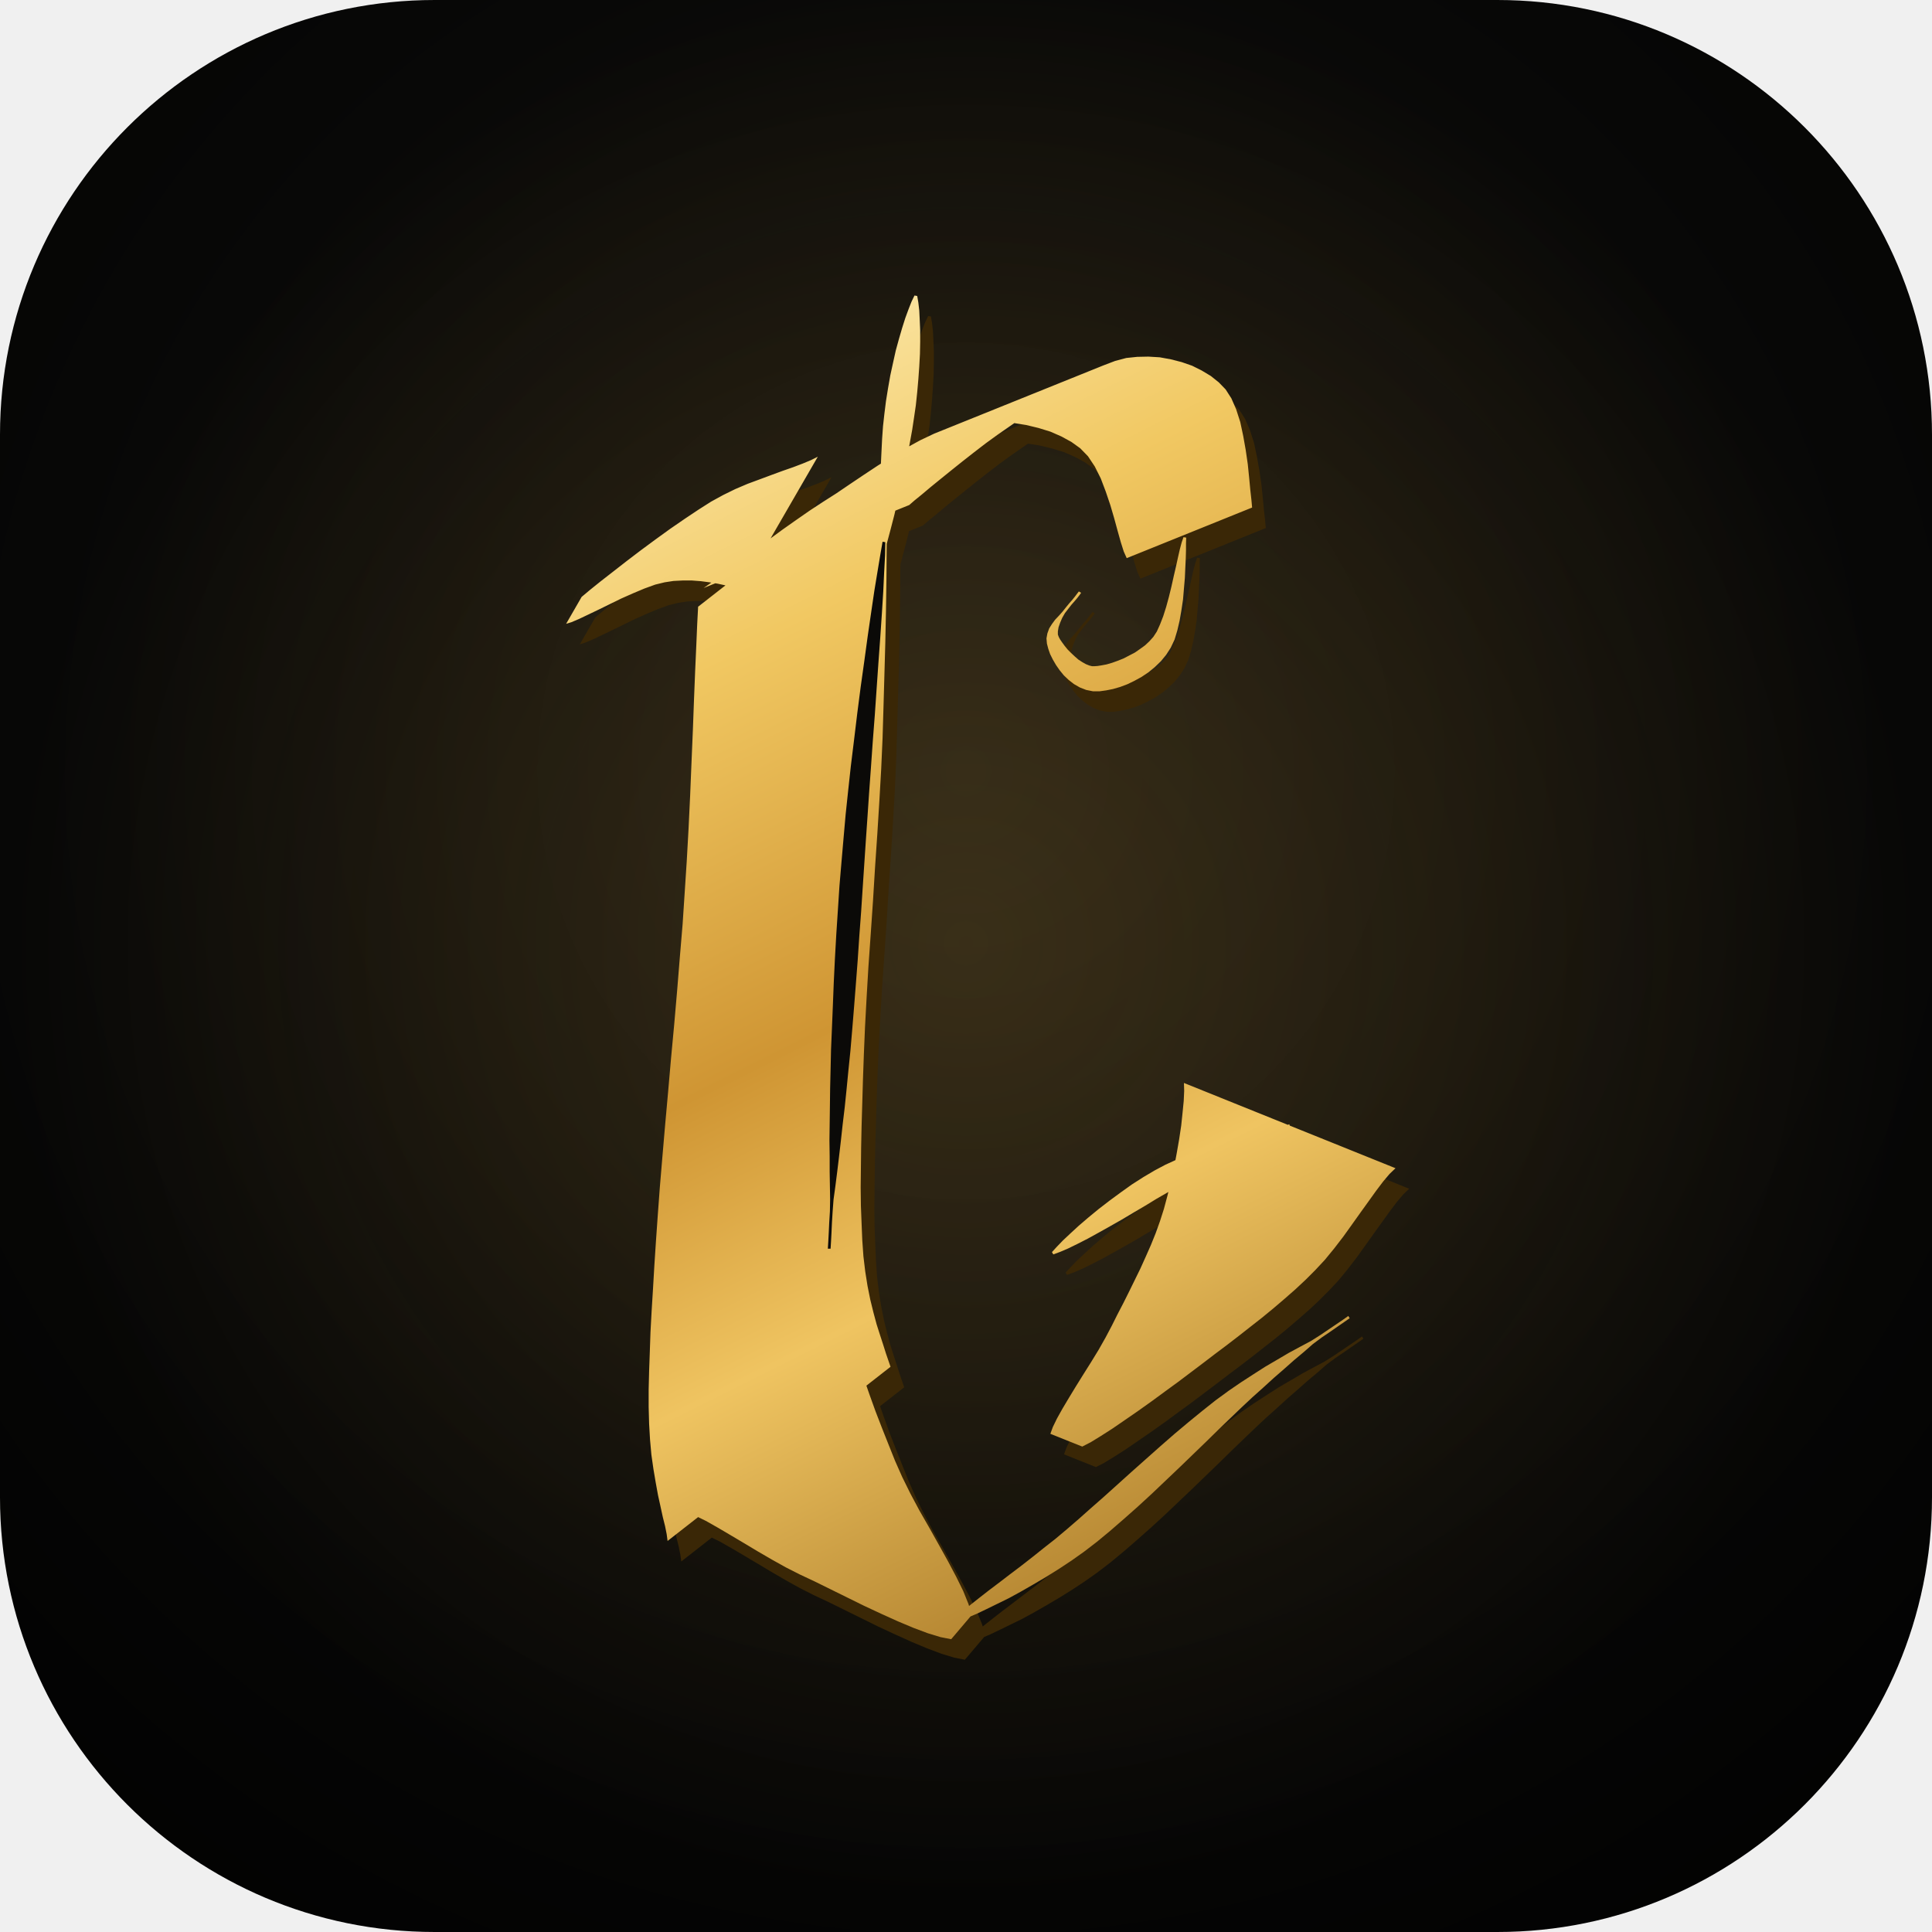
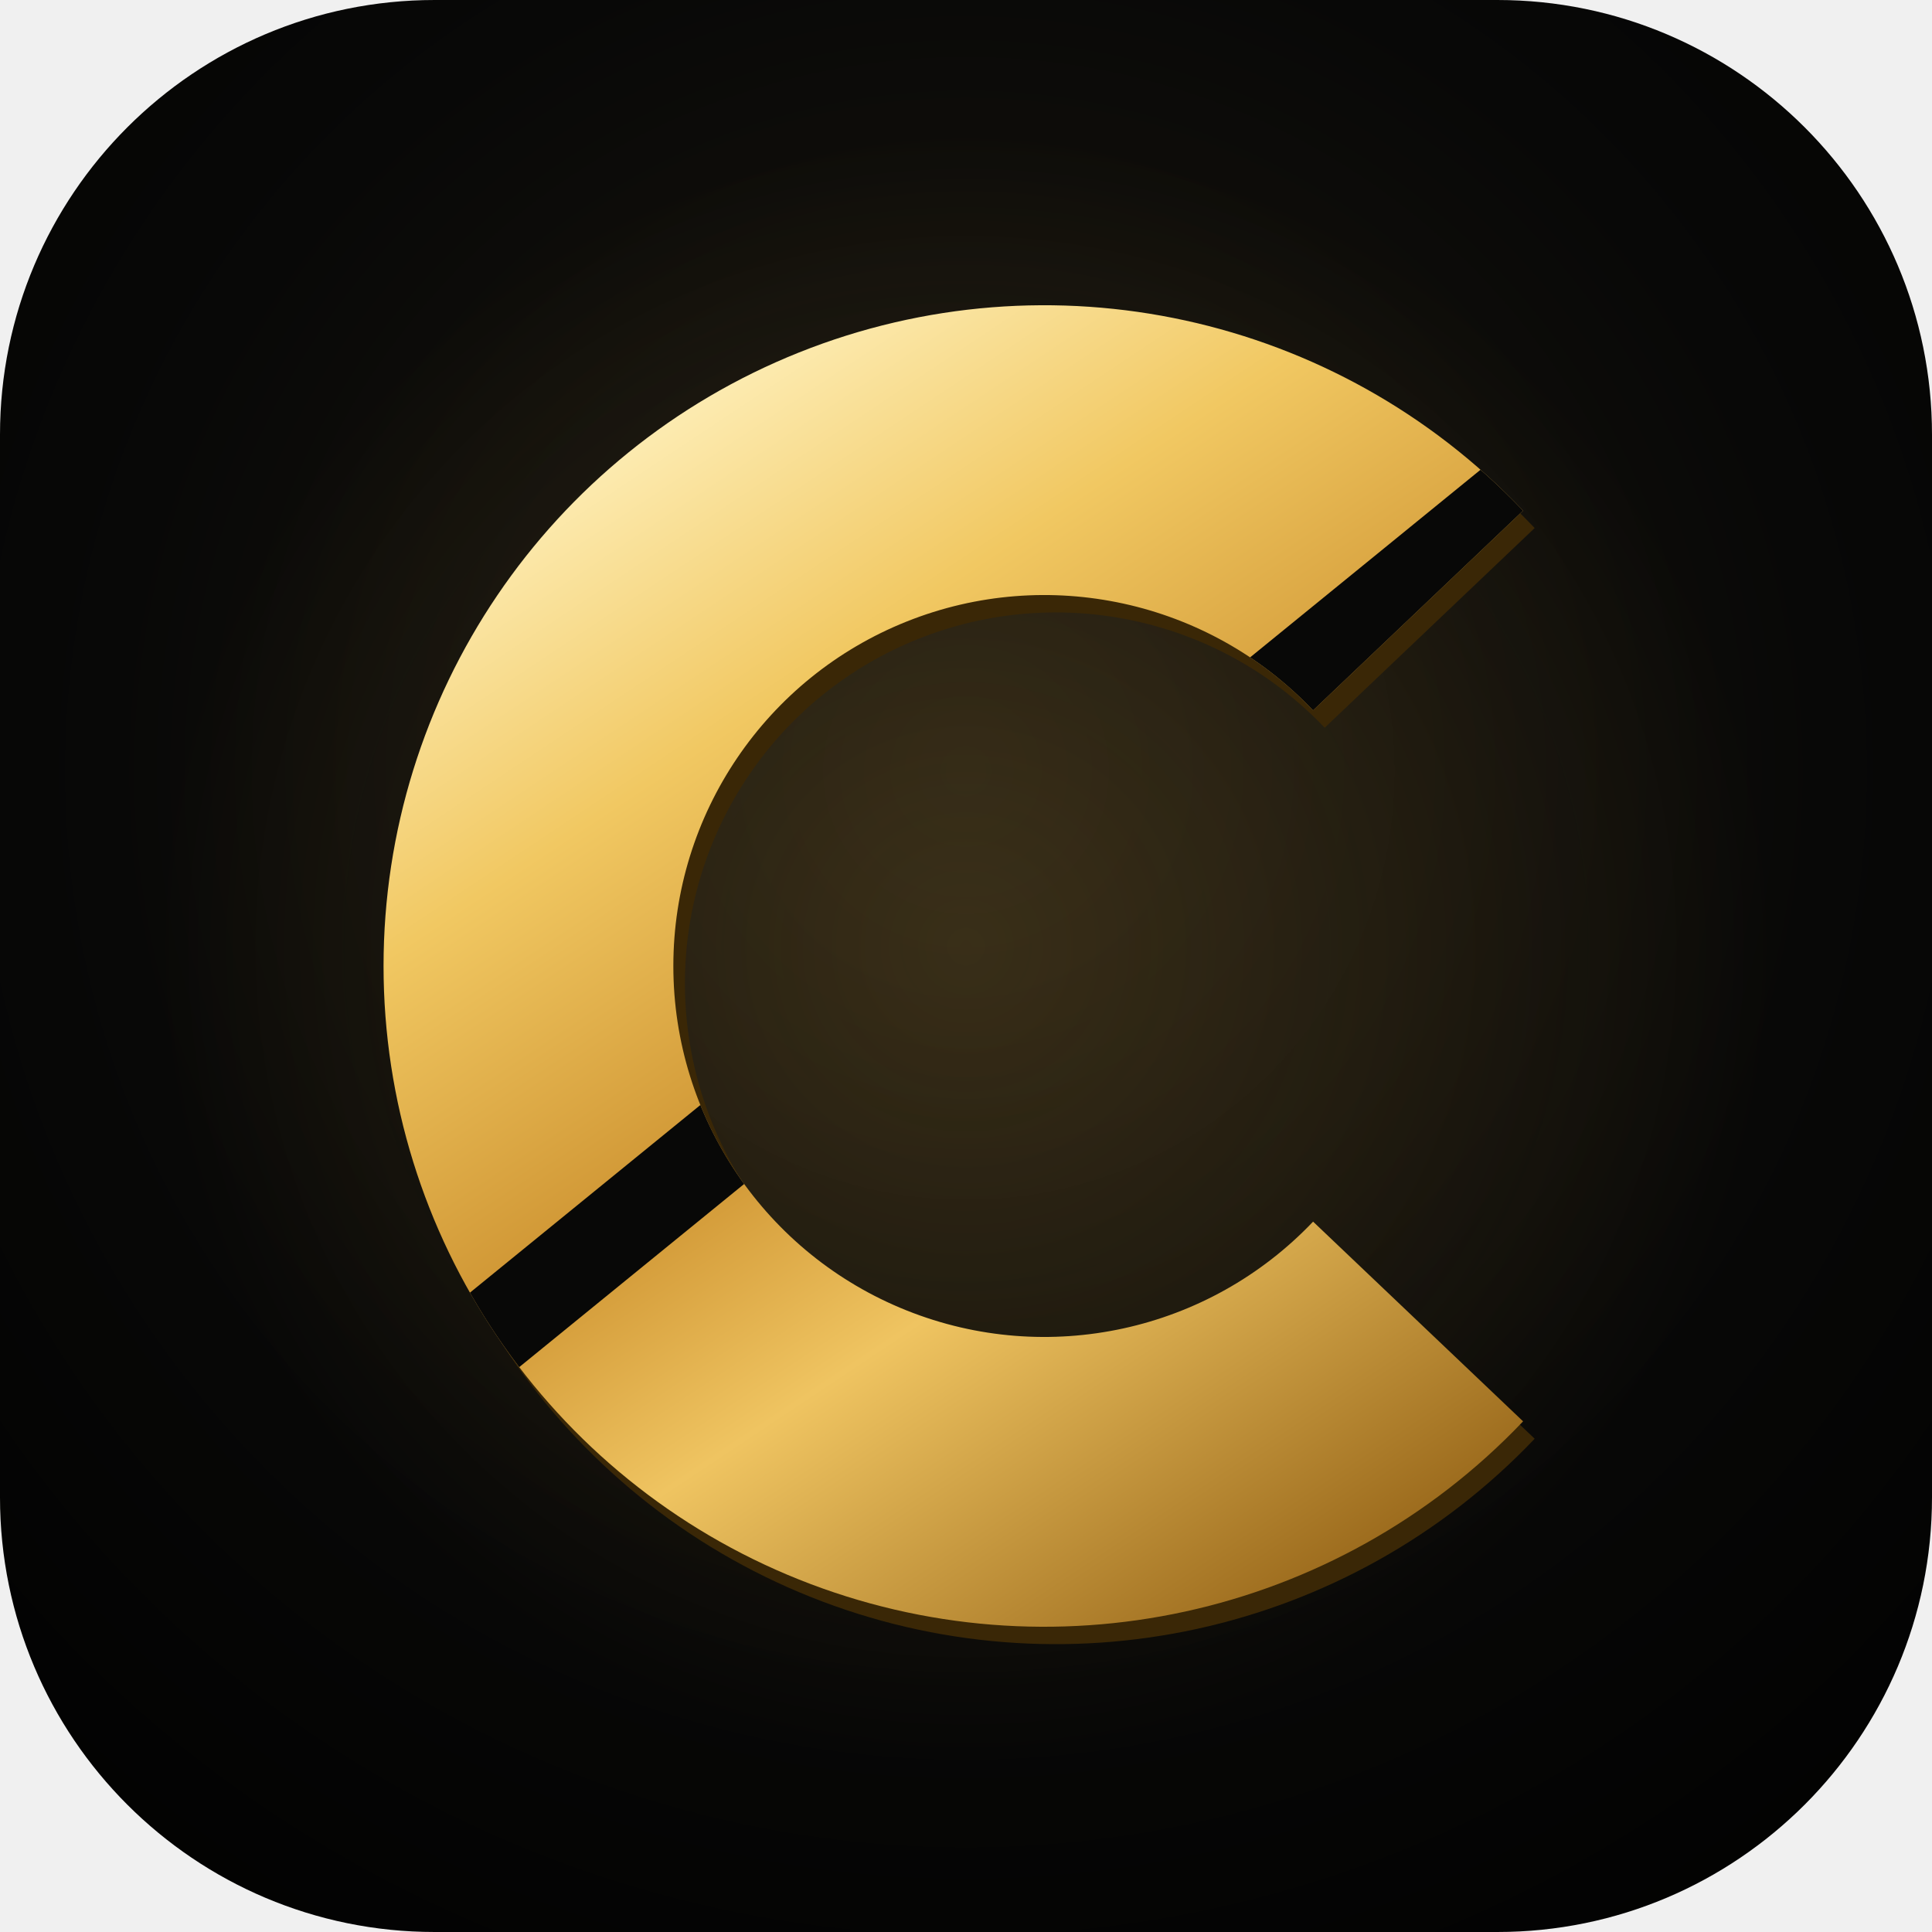
<svg xmlns="http://www.w3.org/2000/svg" width="1024" height="1024" viewBox="0 0 1024 1024">
  <defs>
    <radialGradient id="bg" cx="50%" cy="40%" r="80%">
      <stop offset="0" stop-color="#1d1910" />
      <stop offset=".55" stop-color="#080807" />
      <stop offset="1" stop-color="#000" />
    </radialGradient>
    <radialGradient id="glow" cx="500" cy="490" r="420" gradientUnits="userSpaceOnUse">
      <stop offset="0" stop-color="#e3b04b" stop-opacity=".16" />
      <stop offset="1" stop-color="#e3b04b" stop-opacity="0" />
    </radialGradient>
-     <linearGradient id="foil" x1="360" y1="190" x2="660" y2="790" gradientUnits="userSpaceOnUse">
+     <linearGradient id="foil" x1="300" y1="200" x2="700" y2="800" gradientUnits="userSpaceOnUse">
      <stop offset="0" stop-color="#fff2c0" />
      <stop offset=".25" stop-color="#f1c862" />
      <stop offset=".5" stop-color="#cf9533" />
      <stop offset=".68" stop-color="#efc461" />
      <stop offset="1" stop-color="#9b6a1c" />
    </linearGradient>
+     <mask id="onC" maskUnits="userSpaceOnUse" x="0" y="0" width="1000" height="1000">
+       <path d="M716 316 A267 267 0 1 0 716 684" fill="none" stroke="#fff" stroke-width="150" />
+     </mask>
  </defs>
  <rect width="1024" height="1024" rx="230.4" fill="url(#bg)" />
-   <g transform="translate(-92.16 -92.16) scale(1.20832)">
+   <g transform="translate(0 0) scale(1.024)">
    <circle cx="500" cy="490" r="420" fill="url(#glow)" />
-     <g transform="translate(-22 14)">
-       <path d="M353.4 324.1L357.1 321.0L348.9 335.2L346.6 335.9ZM357.1 321.0L361.7 317.3L352.2 333.8L348.9 335.2ZM361.7 317.3L367.1 313.1L356.2 331.9L352.2 333.8ZM367.1 313.1L373.0 308.5L360.8 329.7L356.2 331.9ZM373.0 308.5L379.3 303.7L365.7 327.3L360.8 329.7ZM379.3 303.7L385.8 298.9L370.8 324.8L365.7 327.3ZM385.8 298.9L392.3 294.2L376.0 322.5L370.8 324.8ZM392.3 294.2L398.7 289.8L381.0 320.4L376.0 322.5ZM398.7 289.8L404.7 285.8L385.7 318.7L381.0 320.4ZM404.7 285.8L410.2 282.3L389.8 317.7L385.7 318.7ZM410.2 282.3L415.5 279.4L393.7 317.1L389.8 317.7ZM415.5 279.4L420.8 276.8L397.7 316.9L393.7 317.1ZM420.8 276.8L426.2 274.5L401.8 316.9L397.7 316.9ZM426.2 274.5L431.6 272.5L405.7 317.2L401.8 316.9ZM431.6 272.5L436.7 270.6L409.5 317.7L405.7 317.2ZM436.7 270.6L441.6 268.8L413.1 318.3L409.5 317.7ZM441.6 268.8L446.2 267.2L416.3 319.0L413.1 318.3ZM446.2 267.2L450.4 265.6L419.1 319.8L416.3 319.0ZM450.4 265.6L454.0 264.1L421.3 320.6L419.1 319.8ZM454.0 264.1L457.0 262.6L423.0 321.4L421.3 320.6ZM487.5 263.6L487.5 270.7L404.1 335.9L404.5 328.4ZM487.5 270.7L487.4 279.9L403.7 345.3L404.1 335.9ZM487.4 279.9L487.4 290.7L403.2 356.5L403.7 345.3ZM487.4 290.7L487.2 302.9L402.7 368.9L403.2 356.5ZM487.2 302.9L487.1 316.1L402.2 382.4L402.7 368.9ZM487.1 316.1L486.9 330.0L401.6 396.6L402.2 382.4ZM486.9 330.0L486.6 344.3L401.0 411.2L401.6 396.6ZM486.6 344.3L486.2 358.6L400.3 425.8L401.0 411.2ZM486.2 358.6L485.8 372.7L399.5 440.1L400.3 425.8ZM485.8 372.7L485.4 386.1L398.6 453.9L399.5 440.1ZM485.4 386.1L484.8 399.6L397.7 467.6L398.6 453.9ZM484.8 399.6L484.0 413.6L396.5 481.9L397.7 467.6ZM484.0 413.6L483.1 428.1L395.3 496.7L396.5 481.9ZM483.1 428.1L482.1 442.8L394.0 511.7L395.3 496.7ZM482.1 442.8L481.2 457.5L392.6 526.7L394.0 511.7ZM481.2 457.5L480.2 472.1L391.3 541.6L392.6 526.7ZM480.2 472.1L479.2 486.3L390.0 556.0L391.3 541.6ZM479.2 486.3L478.4 499.9L388.8 570.0L390.0 556.0ZM478.4 499.9L477.7 512.8L387.7 583.1L388.8 570.0ZM477.7 512.8L477.2 524.7L386.8 595.3L387.7 583.1ZM477.2 524.7L476.8 535.8L386.0 606.7L386.8 595.3ZM476.8 535.8L476.5 546.2L385.3 617.4L386.0 606.7ZM476.5 546.2L476.2 556.2L384.7 627.7L385.3 617.4ZM476.2 556.2L476.0 565.6L384.1 637.4L384.7 627.7ZM476.0 565.6L475.9 574.6L383.6 646.6L384.1 637.4ZM475.9 574.6L475.8 583.1L383.3 655.4L383.6 646.6ZM475.8 583.1L475.9 591.2L383.0 663.8L383.3 655.4ZM475.9 591.2L476.2 598.9L382.8 671.8L383.0 663.8ZM476.2 598.9L476.5 606.2L382.8 679.4L382.8 671.8ZM476.5 606.2L477.0 613.3L383.0 686.7L382.8 679.4ZM477.0 613.3L477.8 620.0L383.4 693.7L383.0 686.7ZM477.8 620.0L478.8 626.3L384.0 700.4L383.4 693.7ZM478.8 626.3L480.0 632.3L384.9 706.7L384.0 700.4ZM480.0 632.3L481.4 638.0L385.9 712.6L384.9 706.7ZM481.4 638.0L482.8 643.2L386.9 718.1L385.9 712.6ZM482.8 643.2L484.3 647.9L388.0 723.1L386.9 718.1ZM484.3 647.9L485.7 652.2L389.0 727.7L388.0 723.1ZM485.7 652.2L486.9 656.0L390.0 731.7L389.0 727.7ZM486.9 656.0L488.0 659.2L390.7 735.2L390.0 731.7ZM488.0 659.2L488.9 661.8L391.1 738.2L390.7 735.2ZM469.3 635.6L469.8 640.4L398.6 725.3L394.7 724.4ZM469.8 640.4L471.0 646.0L403.0 727.0L398.6 725.3ZM471.0 646.0L472.6 652.3L407.9 729.4L403.0 727.0ZM472.6 652.3L474.6 659.1L413.2 732.4L407.9 729.4ZM474.6 659.1L477.0 666.3L418.8 735.7L413.2 732.4ZM477.0 666.3L479.6 673.8L424.7 739.2L418.8 735.7ZM479.6 673.8L482.3 681.3L430.7 742.8L424.7 739.2ZM482.3 681.3L485.2 688.8L436.9 746.4L430.7 742.8ZM485.2 688.8L488.1 696.1L443.0 749.8L436.9 746.4ZM488.1 696.1L490.9 703.1L449.1 752.9L443.0 749.8ZM490.9 703.1L494.0 710.1L455.5 755.9L449.1 752.9ZM494.0 710.1L497.6 717.4L462.4 759.3L455.5 755.9ZM497.6 717.4L501.6 724.9L469.7 762.9L462.4 759.3ZM501.6 724.9L505.9 732.4L477.2 766.6L469.7 762.9ZM505.9 732.4L510.1 739.9L484.7 770.1L477.2 766.6ZM510.1 739.9L514.1 747.1L492.0 773.4L484.7 770.1ZM514.1 747.1L517.7 753.9L498.9 776.3L492.0 773.4ZM517.7 753.9L520.8 760.2L505.3 778.7L498.9 776.3ZM520.8 760.2L523.1 765.9L510.9 780.4L505.3 778.7ZM523.1 765.9L524.5 770.7L515.5 781.3L510.9 780.4ZM515.7 773.5L517.9 771.3L520.7 768.9L524.1 766.1L527.9 763.1L532.0 759.9L536.5 756.5L541.2 752.9L546.1 749.2L551.1 745.3L556.1 741.3L561.2 737.3L566.2 733.1L571.3 728.7L576.7 723.9L582.5 718.8L588.5 713.4L594.6 707.9L600.9 702.3L607.2 696.7L613.5 691.2L619.7 686.0L625.7 681.1L631.5 676.5L637.1 672.4L642.5 668.7L647.9 665.2L653.2 661.8L658.5 658.7L663.6 655.7L668.6 653.0L673.3 650.5L677.4 647.9L681.1 645.4L684.5 643.1L687.3 641.2L689.7 639.5L690.3 640.5L688.0 642.1L685.1 644.1L681.8 646.4L678.1 648.9L674.2 651.8L670.2 655.3L665.9 658.9L661.5 662.8L656.9 666.8L652.3 671.0L647.6 675.2L642.9 679.6L638.1 684.2L632.9 689.2L627.4 694.6L621.6 700.2L615.7 705.9L609.6 711.7L603.5 717.5L597.3 723.2L591.2 728.6L585.2 733.8L579.4 738.6L573.8 742.9L568.3 746.8L562.7 750.5L557.1 754.0L551.5 757.3L546.1 760.4L540.8 763.3L535.7 765.8L531.0 768.1L526.6 770.2L522.6 771.9L519.2 773.4L516.3 774.5ZM406.9 320.2L410.2 317.9L499.4 281.8L497.1 283.8ZM410.2 317.9L414.2 314.9L502.6 279.2L499.4 281.8ZM414.2 314.9L418.9 311.4L506.4 276.0L502.6 279.2ZM418.9 311.4L424.1 307.5L510.7 272.5L506.4 276.0ZM424.1 307.5L429.6 303.3L515.4 268.7L510.7 272.5ZM429.6 303.3L435.5 299.0L520.4 264.7L515.4 268.7ZM435.5 299.0L441.5 294.6L525.5 260.7L520.4 264.7ZM441.5 294.6L447.6 290.3L530.7 256.7L525.5 260.7ZM447.6 290.3L453.5 286.2L535.8 253.0L530.7 256.7ZM453.5 286.2L459.3 282.4L540.7 249.6L535.8 253.0ZM459.3 282.4L465.1 278.7L545.6 246.2L540.7 249.6ZM465.1 278.7L471.0 274.7L550.6 242.6L545.6 246.2ZM471.0 274.7L477.1 270.6L555.8 238.8L550.6 242.6ZM477.1 270.6L483.3 266.5L561.1 235.1L555.8 238.8ZM483.3 266.5L489.5 262.6L566.5 231.4L561.1 235.1ZM489.5 262.6L495.7 258.8L571.8 228.1L566.5 231.4ZM495.7 258.8L501.9 255.4L577.1 225.0L571.8 228.1ZM501.9 255.4L508.0 252.5L582.4 222.5L577.1 225.0ZM582.4 222.5L587.4 220.6L514.0 250.2L508.0 252.5ZM587.4 220.6L592.3 219.3L519.7 248.7L514.0 250.2ZM592.3 219.3L597.1 218.8L525.4 247.7L519.7 248.7ZM597.1 218.8L602.0 218.7L531.2 247.3L525.4 247.7ZM602.0 218.7L607.0 219.0L537.0 247.3L531.2 247.3ZM607.0 219.0L611.9 219.9L542.8 247.8L537.0 247.3ZM611.9 219.9L616.6 221.1L548.4 248.7L542.8 247.8ZM616.6 221.1L621.2 222.7L553.8 250.0L548.4 248.7ZM621.2 222.7L625.4 224.8L559.0 251.6L553.8 250.0ZM625.4 224.8L629.4 227.2L563.8 253.7L559.0 251.6ZM629.4 227.2L632.9 230.0L568.2 256.1L563.8 253.7ZM632.9 230.0L635.9 233.1L572.1 258.9L568.2 256.1ZM635.9 233.1L638.4 237.0L575.5 262.4L572.1 258.9ZM638.4 237.0L640.5 241.8L578.5 266.9L575.5 262.4ZM640.5 241.8L642.3 247.4L581.1 272.1L578.5 266.9ZM642.3 247.4L643.6 253.5L583.3 277.9L581.1 272.1ZM643.6 253.5L644.7 259.7L585.3 283.8L583.3 277.9ZM644.7 259.7L645.6 265.9L587.0 289.6L585.3 283.8ZM645.6 265.9L646.2 271.8L588.5 295.1L587.0 289.6ZM646.2 271.8L646.7 277.1L589.9 300.1L588.5 295.1ZM646.7 277.1L647.2 281.6L591.2 304.2L589.9 300.1ZM647.2 281.6L647.5 284.9L592.5 307.1L591.2 304.2ZM618.6 298.1L618.5 300.5L618.5 303.5L618.4 307.2L618.2 311.3L618.0 315.8L617.6 320.4L617.2 325.2L616.5 329.9L615.7 334.5L614.7 338.8L613.5 342.8L611.8 346.4L609.8 349.5L607.5 352.3L604.8 354.9L602.0 357.2L599.0 359.2L595.9 360.9L592.8 362.4L589.6 363.6L586.5 364.5L583.5 365.1L580.6 365.5L577.7 365.5L574.7 364.9L571.9 363.8L569.3 362.3L567.0 360.5L564.9 358.5L563.1 356.3L561.5 354.0L560.1 351.6L558.9 349.2L558.1 346.9L557.5 344.6L557.3 342.3L557.7 340.1L558.5 337.9L559.7 336.0L561.1 334.1L562.8 332.3L564.4 330.5L565.9 328.6L567.3 326.9L568.7 325.3L569.9 323.8L570.8 322.6L571.5 321.7L572.5 322.3L571.8 323.3L570.8 324.6L569.6 326.0L568.2 327.6L566.8 329.4L565.4 331.2L564.2 333.3L563.3 335.4L562.6 337.4L562.3 339.2L562.3 340.6L562.7 341.7L563.3 342.8L564.2 344.1L565.3 345.6L566.6 347.2L568.1 348.7L569.7 350.2L571.3 351.6L573.0 352.7L574.6 353.6L576.1 354.2L577.3 354.5L578.3 354.5L579.7 354.4L581.6 354.1L583.7 353.7L586.1 353.0L588.6 352.1L591.1 351.1L593.6 349.8L596.1 348.5L598.4 346.9L600.6 345.3L602.5 343.5L604.2 341.6L605.7 339.3L607.1 336.2L608.5 332.6L609.8 328.5L611.0 324.1L612.1 319.6L613.1 315.1L614.1 310.8L615.0 306.7L615.8 303.2L616.6 300.2L617.4 297.9ZM559.7 611.5L561.8 609.2L564.5 606.4L567.8 603.3L571.5 599.9L575.7 596.3L580.2 592.6L585.0 588.9L589.9 585.3L594.8 581.8L599.8 578.6L604.7 575.7L609.4 573.2L614.2 571.0L619.2 568.9L624.4 567.1L629.7 565.3L635.0 563.8L640.3 562.4L645.3 561.1L650.1 560.1L654.4 559.1L658.1 557.7L661.3 556.5L663.8 555.4L664.2 556.6L661.7 557.6L658.6 558.8L654.9 560.2L651.0 562.4L646.7 564.9L642.2 567.4L637.6 570.0L632.8 572.6L628.0 575.2L623.3 577.8L618.8 580.4L614.6 582.8L610.3 585.4L605.6 588.1L600.7 591.1L595.6 594.1L590.4 597.2L585.3 600.1L580.3 602.9L575.4 605.6L570.9 607.9L566.8 609.9L563.3 611.4L560.3 612.5ZM710.4 574.7L707.8 577.2L617.7 540.8L617.6 537.3ZM707.8 577.2L705.0 580.5L617.5 545.2L617.7 540.8ZM705.0 580.5L701.9 584.6L617.0 550.3L617.5 545.2ZM701.9 584.6L698.6 589.2L616.4 556.0L617.0 550.3ZM698.6 589.2L695.0 594.2L615.5 562.0L616.4 556.0ZM695.0 594.2L691.3 599.4L614.4 568.3L615.5 562.0ZM691.3 599.4L687.5 604.7L613.2 574.7L614.4 568.3ZM687.5 604.7L683.5 609.9L611.8 581.0L613.2 574.7ZM683.5 609.9L679.4 614.9L610.3 587.0L611.8 581.0ZM679.4 614.9L675.2 619.4L608.8 592.6L610.3 587.0ZM675.2 619.4L670.9 623.7L607.1 597.9L608.8 592.6ZM670.9 623.7L666.4 627.9L605.2 603.2L607.1 597.9ZM666.4 627.9L661.6 632.1L603.1 608.4L605.2 603.2ZM661.6 632.1L656.8 636.2L600.8 613.6L603.1 608.4ZM656.8 636.2L651.8 640.3L598.5 618.7L600.8 613.6ZM651.8 640.3L646.7 644.3L596.0 623.8L598.5 618.7ZM646.7 644.3L641.6 648.3L593.5 628.9L596.0 623.8ZM641.6 648.3L636.4 652.3L591.0 633.9L593.5 628.9ZM636.4 652.3L631.2 656.2L588.4 638.9L591.0 633.9ZM631.2 656.2L626.1 660.1L585.9 643.9L588.4 638.9ZM626.1 660.1L620.8 664.1L583.2 649.0L585.9 643.9ZM620.8 664.1L615.1 668.4L580.2 654.3L583.2 649.0ZM615.1 668.4L609.2 672.7L576.9 659.7L580.2 654.3ZM609.2 672.7L603.2 677.1L573.5 665.1L576.9 659.7ZM603.2 677.1L597.3 681.3L570.2 670.4L573.5 665.1ZM597.3 681.3L591.5 685.3L567.1 675.5L570.2 670.4ZM591.5 685.3L586.1 689.0L564.3 680.2L567.1 675.5ZM586.1 689.0L581.1 692.2L561.9 684.5L564.3 680.2ZM581.1 692.2L576.7 694.9L560.1 688.2L561.9 684.5ZM576.7 694.9L573.0 696.8L559.0 691.2L560.1 688.2ZM500.6 192.1L501.1 195.0L501.5 198.5L501.7 202.6L501.9 207.2L501.9 212.2L501.8 217.5L501.5 223.0L501.1 228.6L500.6 234.3L500.0 240.0L499.2 245.5L498.4 250.8L497.4 256.3L496.3 262.2L495.0 268.5L493.6 275.0L492.1 281.5L490.6 288.0L489.0 294.2L487.4 300.2L486.0 305.6L485.5 310.6L485.0 314.8L484.6 318.1L483.4 317.9L483.8 314.6L484.3 310.4L484.8 305.5L484.7 299.8L484.5 293.7L484.4 287.3L484.4 280.6L484.5 273.9L484.6 267.3L484.9 260.9L485.2 254.8L485.6 249.2L486.2 243.8L486.9 238.2L487.8 232.6L488.8 226.9L490.0 221.4L491.2 216.0L492.6 210.9L494.0 206.1L495.4 201.7L496.8 197.9L498.1 194.6L499.4 191.9Z" fill="#3a2706" transform="translate(6 9)" />
-       <path d="M353.4 324.1L357.1 321.0L348.9 335.2L346.6 335.9ZM357.1 321.0L361.7 317.3L352.2 333.8L348.9 335.2ZM361.7 317.3L367.1 313.1L356.2 331.9L352.2 333.8ZM367.1 313.1L373.0 308.5L360.8 329.7L356.2 331.9ZM373.0 308.5L379.3 303.7L365.7 327.3L360.8 329.7ZM379.3 303.7L385.8 298.9L370.8 324.8L365.7 327.3ZM385.8 298.9L392.3 294.2L376.0 322.5L370.8 324.8ZM392.3 294.2L398.7 289.8L381.0 320.4L376.0 322.5ZM398.7 289.8L404.7 285.8L385.7 318.7L381.0 320.4ZM404.7 285.8L410.2 282.3L389.8 317.7L385.7 318.7ZM410.2 282.3L415.5 279.4L393.7 317.1L389.8 317.7ZM415.5 279.4L420.8 276.8L397.7 316.9L393.7 317.1ZM420.8 276.8L426.2 274.5L401.8 316.9L397.7 316.9ZM426.2 274.5L431.6 272.5L405.7 317.2L401.8 316.9ZM431.6 272.5L436.7 270.6L409.5 317.7L405.7 317.2ZM436.7 270.6L441.6 268.8L413.1 318.3L409.5 317.7ZM441.6 268.8L446.2 267.2L416.3 319.0L413.1 318.3ZM446.2 267.2L450.4 265.6L419.1 319.8L416.3 319.0ZM450.4 265.6L454.0 264.1L421.3 320.6L419.1 319.8ZM454.0 264.1L457.0 262.6L423.0 321.4L421.3 320.6ZM487.5 263.6L487.5 270.7L404.1 335.9L404.5 328.4ZM487.5 270.7L487.4 279.9L403.7 345.3L404.1 335.9ZM487.4 279.9L487.4 290.7L403.2 356.5L403.7 345.3ZM487.4 290.7L487.2 302.9L402.7 368.9L403.2 356.5ZM487.2 302.9L487.1 316.1L402.2 382.4L402.7 368.9ZM487.1 316.1L486.9 330.0L401.6 396.6L402.2 382.4ZM486.9 330.0L486.6 344.3L401.0 411.2L401.6 396.6ZM486.6 344.3L486.2 358.6L400.3 425.8L401.0 411.2ZM486.2 358.6L485.8 372.7L399.5 440.1L400.3 425.8ZM485.8 372.7L485.4 386.1L398.6 453.9L399.5 440.1ZM485.4 386.1L484.8 399.6L397.7 467.6L398.6 453.9ZM484.8 399.6L484.0 413.6L396.5 481.9L397.7 467.6ZM484.0 413.6L483.1 428.1L395.3 496.7L396.5 481.9ZM483.1 428.1L482.1 442.8L394.0 511.7L395.3 496.7ZM482.1 442.8L481.2 457.5L392.6 526.7L394.0 511.7ZM481.2 457.5L480.2 472.1L391.3 541.6L392.6 526.7ZM480.2 472.1L479.2 486.3L390.0 556.0L391.3 541.6ZM479.2 486.3L478.4 499.9L388.8 570.0L390.0 556.0ZM478.4 499.9L477.7 512.8L387.7 583.1L388.8 570.0ZM477.7 512.8L477.2 524.7L386.8 595.3L387.7 583.1ZM477.2 524.7L476.8 535.8L386.0 606.7L386.8 595.3ZM476.8 535.8L476.5 546.2L385.3 617.4L386.0 606.7ZM476.5 546.2L476.2 556.2L384.7 627.7L385.3 617.4ZM476.2 556.2L476.0 565.6L384.1 637.4L384.7 627.7ZM476.0 565.6L475.9 574.6L383.6 646.6L384.1 637.4ZM475.9 574.6L475.8 583.1L383.3 655.4L383.6 646.6ZM475.8 583.1L475.9 591.2L383.0 663.8L383.3 655.4ZM475.9 591.2L476.2 598.9L382.8 671.8L383.0 663.8ZM476.2 598.9L476.5 606.2L382.8 679.4L382.8 671.8ZM476.5 606.2L477.0 613.3L383.0 686.7L382.8 679.4ZM477.0 613.3L477.8 620.0L383.4 693.7L383.0 686.7ZM477.8 620.0L478.8 626.3L384.0 700.4L383.4 693.7ZM478.8 626.3L480.0 632.3L384.9 706.7L384.0 700.4ZM480.0 632.3L481.4 638.0L385.9 712.6L384.9 706.7ZM481.4 638.0L482.8 643.2L386.9 718.1L385.9 712.6ZM482.8 643.2L484.3 647.9L388.0 723.1L386.9 718.1ZM484.3 647.9L485.7 652.2L389.0 727.7L388.0 723.1ZM485.7 652.2L486.9 656.0L390.0 731.7L389.0 727.7ZM486.9 656.0L488.0 659.2L390.7 735.2L390.0 731.7ZM488.0 659.2L488.9 661.8L391.1 738.2L390.7 735.2ZM469.3 635.6L469.8 640.4L398.6 725.3L394.7 724.4ZM469.8 640.4L471.0 646.0L403.0 727.0L398.6 725.3ZM471.0 646.0L472.6 652.3L407.9 729.4L403.0 727.0ZM472.6 652.3L474.6 659.1L413.2 732.4L407.9 729.4ZM474.6 659.1L477.0 666.3L418.8 735.7L413.2 732.4ZM477.0 666.3L479.6 673.8L424.7 739.2L418.8 735.7ZM479.6 673.8L482.3 681.3L430.7 742.8L424.7 739.2ZM482.3 681.3L485.2 688.8L436.9 746.4L430.7 742.8ZM485.2 688.8L488.1 696.1L443.0 749.8L436.9 746.4ZM488.1 696.1L490.9 703.1L449.1 752.9L443.0 749.8ZM490.9 703.1L494.0 710.1L455.5 755.9L449.1 752.9ZM494.0 710.1L497.6 717.4L462.4 759.3L455.5 755.9ZM497.6 717.4L501.6 724.9L469.7 762.9L462.4 759.3ZM501.6 724.9L505.9 732.4L477.2 766.6L469.7 762.9ZM505.9 732.4L510.1 739.9L484.7 770.1L477.2 766.6ZM510.1 739.9L514.1 747.1L492.0 773.4L484.7 770.1ZM514.1 747.1L517.7 753.9L498.9 776.3L492.0 773.4ZM517.7 753.9L520.8 760.2L505.3 778.7L498.9 776.3ZM520.8 760.2L523.1 765.9L510.9 780.4L505.3 778.7ZM523.1 765.9L524.5 770.7L515.5 781.3L510.9 780.4ZM515.7 773.5L517.9 771.3L520.7 768.9L524.1 766.1L527.9 763.1L532.0 759.9L536.5 756.5L541.2 752.9L546.1 749.2L551.1 745.3L556.1 741.3L561.2 737.3L566.2 733.1L571.3 728.7L576.7 723.9L582.5 718.8L588.5 713.4L594.6 707.9L600.9 702.3L607.2 696.7L613.5 691.2L619.7 686.0L625.7 681.1L631.5 676.5L637.1 672.4L642.5 668.7L647.9 665.2L653.2 661.8L658.5 658.7L663.6 655.7L668.6 653.0L673.3 650.5L677.4 647.9L681.1 645.4L684.5 643.1L687.3 641.2L689.7 639.5L690.3 640.5L688.0 642.1L685.1 644.1L681.8 646.4L678.1 648.9L674.2 651.8L670.2 655.3L665.9 658.9L661.5 662.8L656.9 666.8L652.3 671.0L647.6 675.2L642.9 679.6L638.1 684.2L632.9 689.2L627.4 694.6L621.6 700.2L615.7 705.9L609.6 711.7L603.5 717.5L597.3 723.2L591.2 728.6L585.2 733.8L579.4 738.6L573.8 742.9L568.3 746.8L562.7 750.5L557.1 754.0L551.5 757.3L546.1 760.4L540.8 763.3L535.7 765.8L531.0 768.1L526.6 770.2L522.6 771.9L519.2 773.4L516.3 774.5ZM406.9 320.2L410.2 317.9L499.4 281.8L497.1 283.8ZM410.2 317.9L414.2 314.9L502.6 279.2L499.4 281.8ZM414.2 314.9L418.9 311.4L506.4 276.0L502.6 279.2ZM418.9 311.4L424.1 307.5L510.7 272.5L506.4 276.0ZM424.1 307.5L429.6 303.3L515.4 268.7L510.7 272.5ZM429.6 303.3L435.5 299.0L520.4 264.7L515.4 268.7ZM435.5 299.0L441.5 294.6L525.5 260.7L520.4 264.7ZM441.5 294.6L447.6 290.3L530.7 256.7L525.5 260.7ZM447.6 290.3L453.5 286.2L535.8 253.0L530.7 256.7ZM453.5 286.2L459.3 282.4L540.7 249.6L535.8 253.0ZM459.3 282.4L465.1 278.7L545.6 246.2L540.7 249.6ZM465.1 278.7L471.0 274.7L550.6 242.6L545.6 246.2ZM471.0 274.7L477.1 270.6L555.8 238.8L550.6 242.6ZM477.1 270.6L483.3 266.5L561.1 235.1L555.8 238.8ZM483.3 266.5L489.5 262.6L566.5 231.4L561.1 235.1ZM489.5 262.6L495.7 258.8L571.8 228.1L566.5 231.4ZM495.7 258.8L501.9 255.4L577.1 225.0L571.8 228.1ZM501.9 255.4L508.0 252.5L582.4 222.5L577.1 225.0ZM582.4 222.5L587.4 220.6L514.0 250.2L508.0 252.5ZM587.4 220.6L592.3 219.3L519.7 248.7L514.0 250.2ZM592.3 219.3L597.1 218.8L525.4 247.7L519.7 248.7ZM597.1 218.8L602.0 218.7L531.2 247.3L525.4 247.7ZM602.0 218.7L607.0 219.0L537.0 247.3L531.2 247.3ZM607.0 219.0L611.9 219.9L542.8 247.8L537.0 247.3ZM611.9 219.9L616.6 221.1L548.4 248.7L542.8 247.8ZM616.6 221.1L621.2 222.7L553.8 250.0L548.4 248.7ZM621.2 222.7L625.4 224.8L559.0 251.6L553.8 250.0ZM625.4 224.8L629.4 227.2L563.8 253.7L559.0 251.6ZM629.4 227.2L632.9 230.0L568.2 256.1L563.8 253.7ZM632.9 230.0L635.9 233.1L572.1 258.9L568.2 256.1ZM635.9 233.1L638.4 237.0L575.5 262.4L572.1 258.9ZM638.4 237.0L640.5 241.8L578.5 266.9L575.5 262.4ZM640.5 241.8L642.3 247.4L581.1 272.1L578.5 266.9ZM642.3 247.4L643.6 253.5L583.3 277.9L581.1 272.1ZM643.6 253.5L644.7 259.7L585.3 283.8L583.3 277.9ZM644.7 259.7L645.6 265.9L587.0 289.6L585.3 283.8ZM645.6 265.9L646.2 271.8L588.5 295.1L587.0 289.6ZM646.2 271.8L646.7 277.1L589.9 300.1L588.5 295.1ZM646.7 277.1L647.2 281.6L591.2 304.2L589.9 300.1ZM647.2 281.6L647.5 284.9L592.5 307.1L591.2 304.2ZM618.6 298.1L618.5 300.5L618.5 303.5L618.4 307.2L618.2 311.3L618.0 315.8L617.6 320.4L617.2 325.2L616.5 329.9L615.7 334.5L614.7 338.8L613.5 342.8L611.8 346.4L609.8 349.5L607.5 352.3L604.8 354.9L602.0 357.2L599.0 359.2L595.9 360.9L592.8 362.4L589.6 363.6L586.5 364.5L583.5 365.1L580.6 365.5L577.7 365.5L574.7 364.9L571.9 363.8L569.3 362.3L567.0 360.5L564.9 358.5L563.1 356.3L561.5 354.0L560.1 351.6L558.9 349.2L558.1 346.9L557.5 344.6L557.3 342.3L557.7 340.1L558.5 337.9L559.7 336.0L561.1 334.1L562.8 332.3L564.4 330.5L565.9 328.6L567.3 326.9L568.7 325.3L569.9 323.8L570.8 322.6L571.5 321.7L572.5 322.3L571.8 323.3L570.8 324.6L569.6 326.0L568.2 327.6L566.8 329.4L565.4 331.2L564.2 333.3L563.3 335.4L562.6 337.4L562.3 339.2L562.3 340.6L562.7 341.7L563.3 342.8L564.2 344.1L565.3 345.6L566.6 347.2L568.1 348.7L569.7 350.2L571.3 351.6L573.0 352.7L574.6 353.6L576.1 354.2L577.3 354.5L578.3 354.5L579.7 354.4L581.6 354.1L583.7 353.7L586.1 353.0L588.6 352.1L591.1 351.1L593.6 349.8L596.1 348.5L598.4 346.9L600.6 345.3L602.5 343.5L604.2 341.6L605.7 339.3L607.1 336.2L608.5 332.6L609.8 328.5L611.0 324.1L612.1 319.6L613.1 315.1L614.1 310.8L615.0 306.7L615.8 303.2L616.6 300.2L617.4 297.9ZM559.7 611.5L561.8 609.2L564.5 606.4L567.8 603.3L571.5 599.9L575.7 596.3L580.2 592.6L585.0 588.9L589.9 585.3L594.8 581.8L599.8 578.6L604.7 575.7L609.4 573.2L614.2 571.0L619.2 568.9L624.4 567.1L629.7 565.3L635.0 563.8L640.3 562.4L645.3 561.1L650.1 560.1L654.4 559.1L658.1 557.7L661.3 556.5L663.8 555.4L664.2 556.6L661.7 557.6L658.6 558.8L654.9 560.2L651.0 562.4L646.7 564.9L642.2 567.4L637.6 570.0L632.8 572.6L628.0 575.2L623.3 577.8L618.8 580.4L614.6 582.8L610.3 585.4L605.6 588.1L600.7 591.1L595.6 594.1L590.4 597.2L585.3 600.1L580.3 602.9L575.4 605.6L570.9 607.9L566.8 609.9L563.3 611.4L560.3 612.5ZM710.4 574.7L707.8 577.2L617.7 540.8L617.6 537.3ZM707.8 577.2L705.0 580.5L617.5 545.2L617.7 540.8ZM705.0 580.5L701.9 584.6L617.0 550.3L617.5 545.2ZM701.9 584.6L698.6 589.2L616.4 556.0L617.0 550.3ZM698.6 589.2L695.0 594.2L615.5 562.0L616.4 556.0ZM695.0 594.2L691.3 599.4L614.4 568.3L615.5 562.0ZM691.3 599.4L687.5 604.7L613.2 574.7L614.4 568.3ZM687.5 604.7L683.5 609.9L611.8 581.0L613.2 574.7ZM683.5 609.9L679.4 614.9L610.3 587.0L611.8 581.0ZM679.4 614.9L675.2 619.4L608.8 592.6L610.3 587.0ZM675.2 619.4L670.9 623.7L607.1 597.9L608.8 592.6ZM670.9 623.7L666.4 627.9L605.2 603.2L607.1 597.9ZM666.4 627.9L661.6 632.1L603.1 608.4L605.2 603.2ZM661.6 632.1L656.8 636.2L600.8 613.6L603.1 608.4ZM656.8 636.2L651.8 640.3L598.5 618.7L600.8 613.6ZM651.8 640.3L646.7 644.3L596.0 623.8L598.5 618.7ZM646.7 644.3L641.6 648.3L593.5 628.9L596.0 623.8ZM641.6 648.3L636.4 652.3L591.0 633.9L593.5 628.9ZM636.4 652.3L631.2 656.2L588.4 638.9L591.0 633.9ZM631.2 656.2L626.1 660.1L585.9 643.9L588.4 638.9ZM626.1 660.1L620.8 664.1L583.2 649.0L585.9 643.9ZM620.8 664.1L615.1 668.4L580.2 654.3L583.2 649.0ZM615.1 668.4L609.2 672.7L576.9 659.7L580.2 654.3ZM609.2 672.7L603.2 677.1L573.5 665.1L576.9 659.7ZM603.2 677.1L597.3 681.3L570.2 670.4L573.5 665.1ZM597.3 681.3L591.5 685.3L567.1 675.5L570.2 670.4ZM591.5 685.3L586.1 689.0L564.3 680.2L567.1 675.5ZM586.1 689.0L581.1 692.2L561.9 684.5L564.3 680.2ZM581.1 692.2L576.7 694.9L560.1 688.2L561.9 684.5ZM576.7 694.9L573.0 696.8L559.0 691.2L560.1 688.2ZM500.6 192.1L501.1 195.0L501.5 198.5L501.7 202.6L501.9 207.2L501.9 212.2L501.8 217.5L501.5 223.0L501.1 228.6L500.6 234.3L500.0 240.0L499.2 245.5L498.4 250.8L497.4 256.3L496.3 262.2L495.0 268.5L493.6 275.0L492.1 281.5L490.6 288.0L489.0 294.2L487.4 300.2L486.0 305.6L485.5 310.6L485.0 314.8L484.6 318.1L483.4 317.9L483.8 314.6L484.3 310.4L484.8 305.5L484.7 299.8L484.5 293.7L484.4 287.3L484.4 280.6L484.5 273.9L484.6 267.3L484.9 260.9L485.2 254.8L485.6 249.2L486.2 243.8L486.9 238.2L487.8 232.6L488.8 226.9L490.0 221.4L491.2 216.0L492.6 210.9L494.0 206.1L495.4 201.7L496.8 197.9L498.1 194.6L499.4 191.9Z" fill="url(#foil)" />
-       <path d="M486.6 300.1L486.5 305.9L486.1 313.2L485.7 321.8L485.1 331.4L484.4 341.8L483.6 352.8L482.8 364.3L482.0 375.9L481.1 387.6L480.3 399.0L479.5 410.0L478.8 420.4L478.1 430.5L477.4 441.0L476.7 451.5L476.0 462.2L475.2 472.9L474.5 483.4L473.7 493.8L472.9 504.0L472.1 513.8L471.3 523.2L470.4 532.0L469.6 540.2L468.8 548.0L467.9 555.5L467.1 562.8L466.3 569.7L465.5 576.3L464.7 582.6L463.9 588.4L463.5 593.7L463.2 598.6L463.0 603.0L462.8 606.8L462.6 610.0L461.4 610.0L461.6 606.7L461.8 602.9L462.0 598.6L462.3 593.7L462.4 588.3L462.3 582.4L462.2 576.2L462.2 569.5L462.1 562.5L462.2 555.2L462.3 547.6L462.4 539.8L462.6 531.5L462.8 522.6L463.2 513.2L463.6 503.4L464.0 493.2L464.5 482.8L465.1 472.2L465.8 461.5L466.5 450.8L467.4 440.2L468.3 429.8L469.2 419.6L470.3 409.2L471.5 398.2L472.9 386.8L474.3 375.2L475.8 363.6L477.4 352.2L478.9 341.2L480.4 330.9L481.8 321.4L483.2 312.9L484.4 305.7L485.4 299.9Z" fill="#0b0a08" />
+     <g transform="translate(18 0)">
+       <path d="M716 316 A267 267 0 1 0 716 684" fill="none" stroke="#3a2706" stroke-width="150" transform="translate(6 9)" />
+       <path d="M716 316 A267 267 0 1 0 716 684" fill="none" stroke="url(#foil)" stroke-width="150" />
+       <line x1="150" y1="760" x2="850" y2="190" stroke="#080807" stroke-width="46" mask="url(#onC)" />
    </g>
  </g>
</svg>
